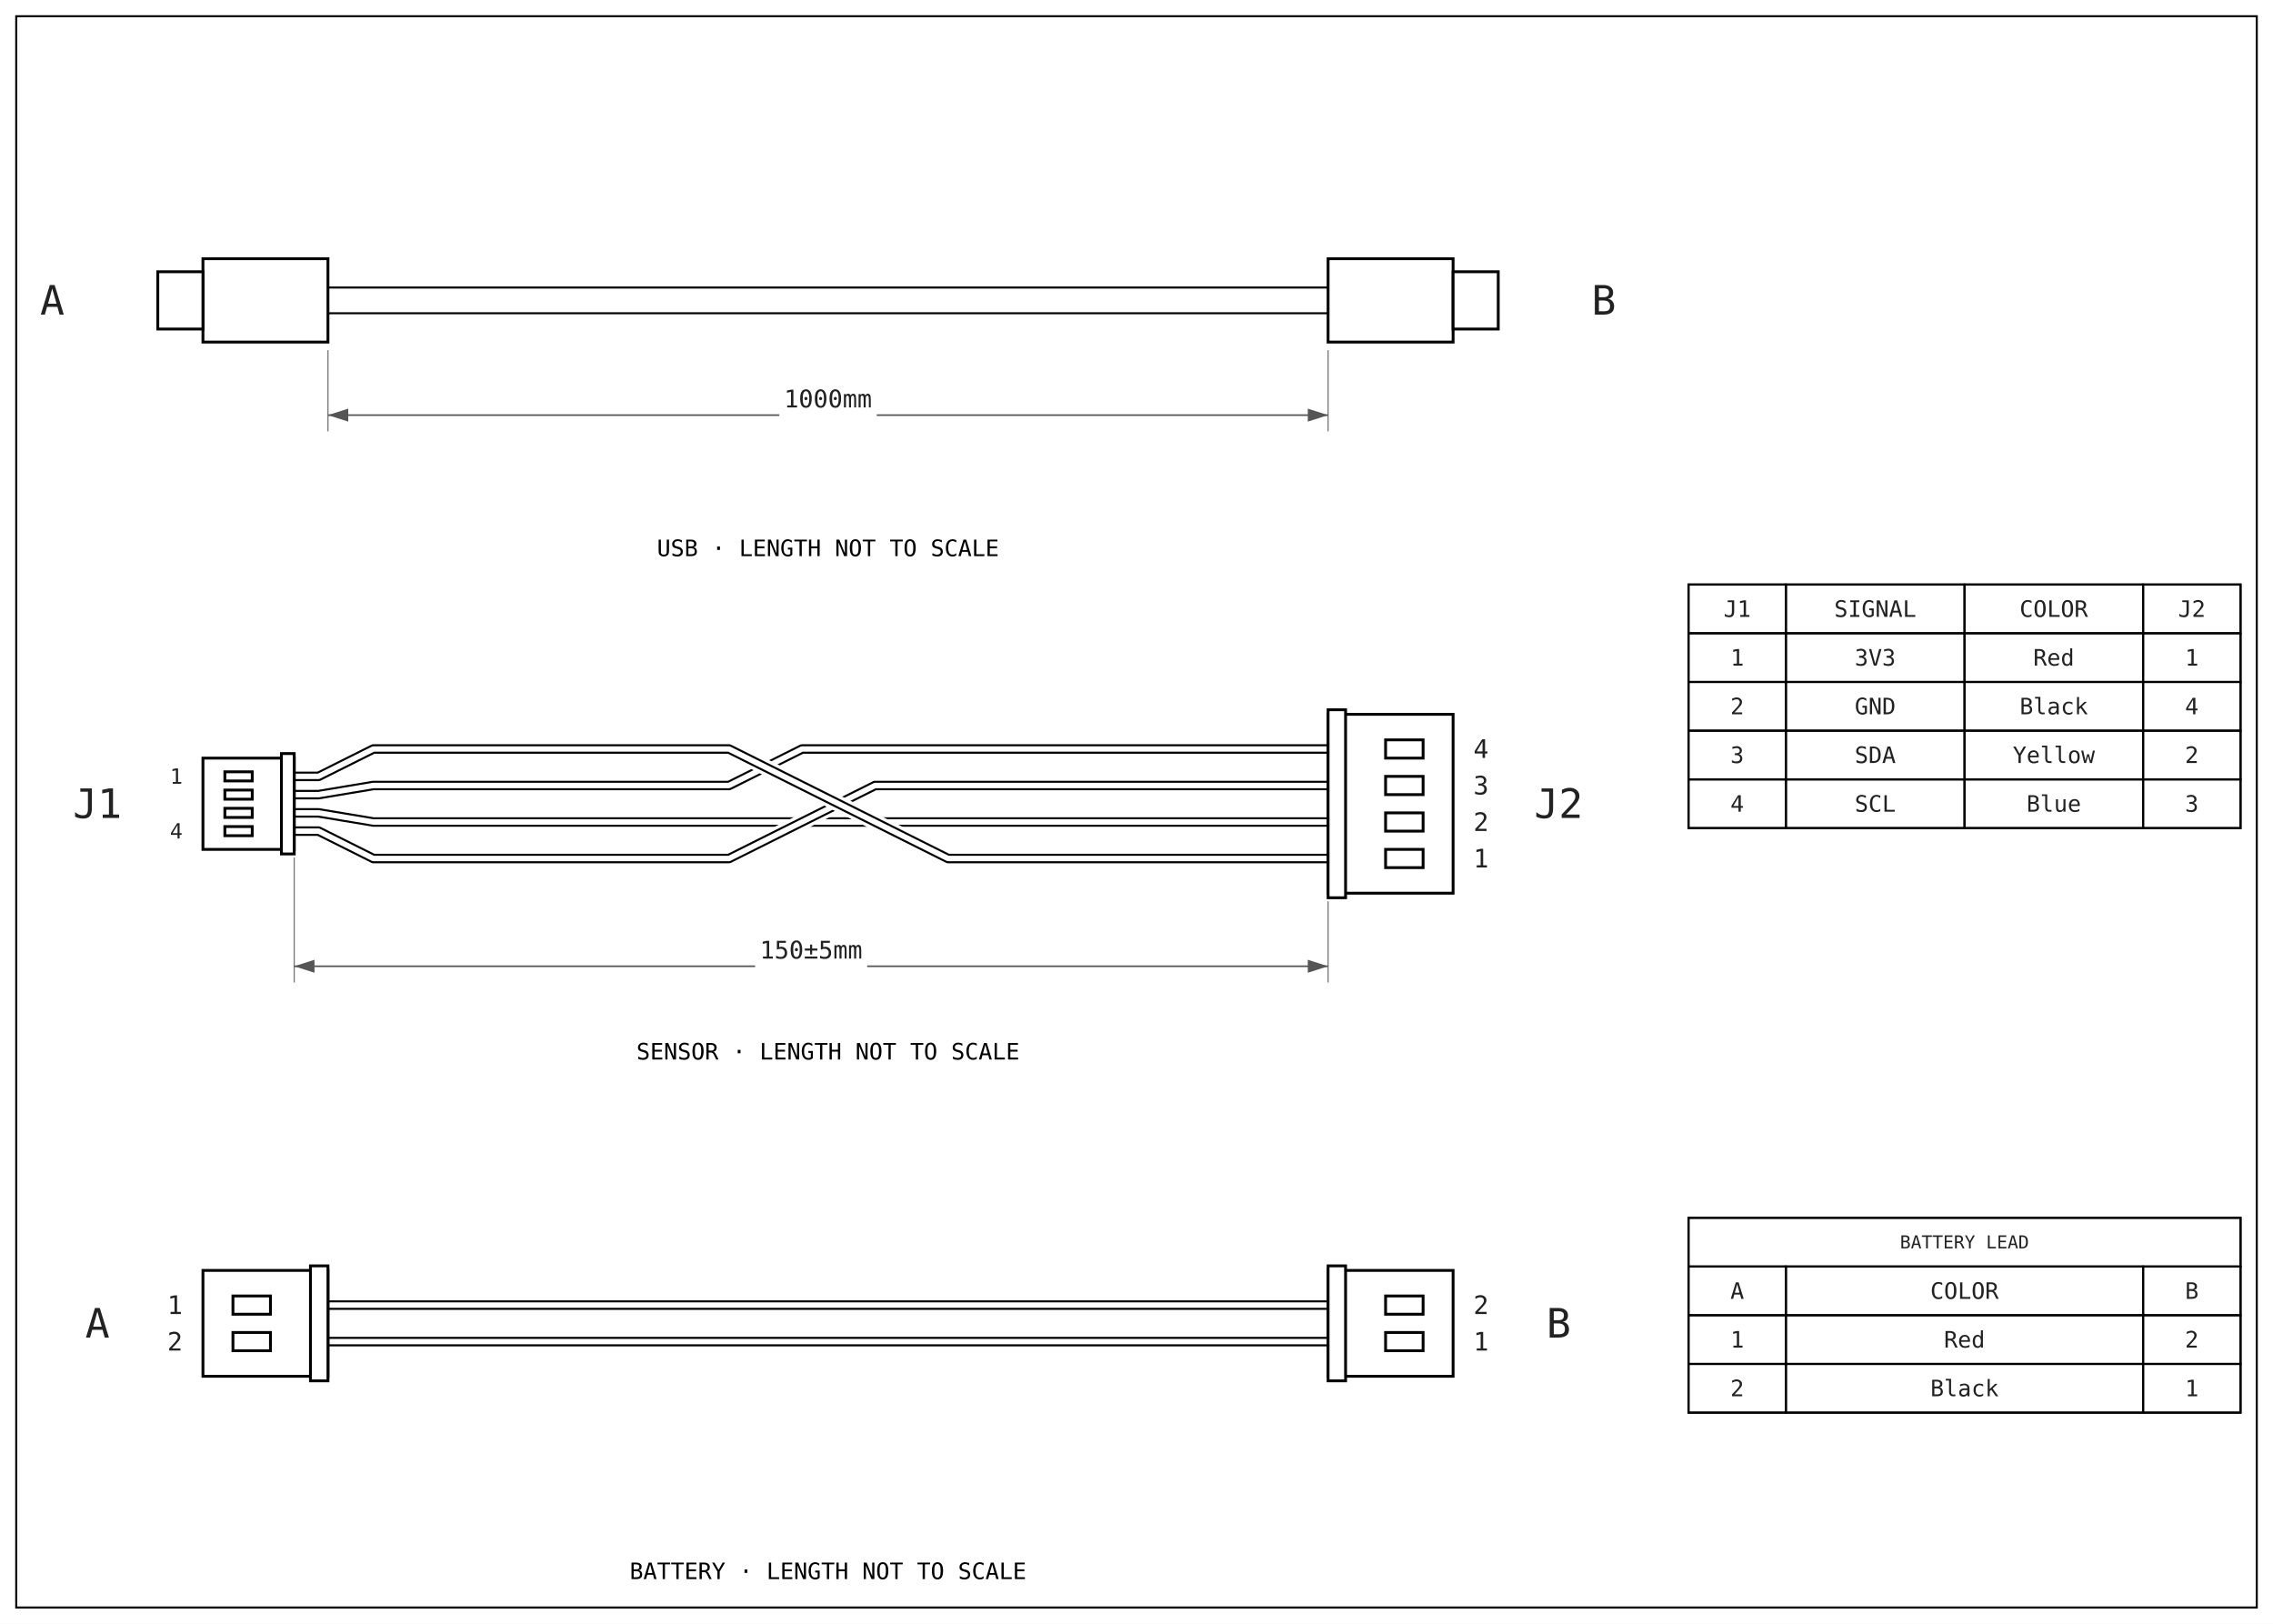
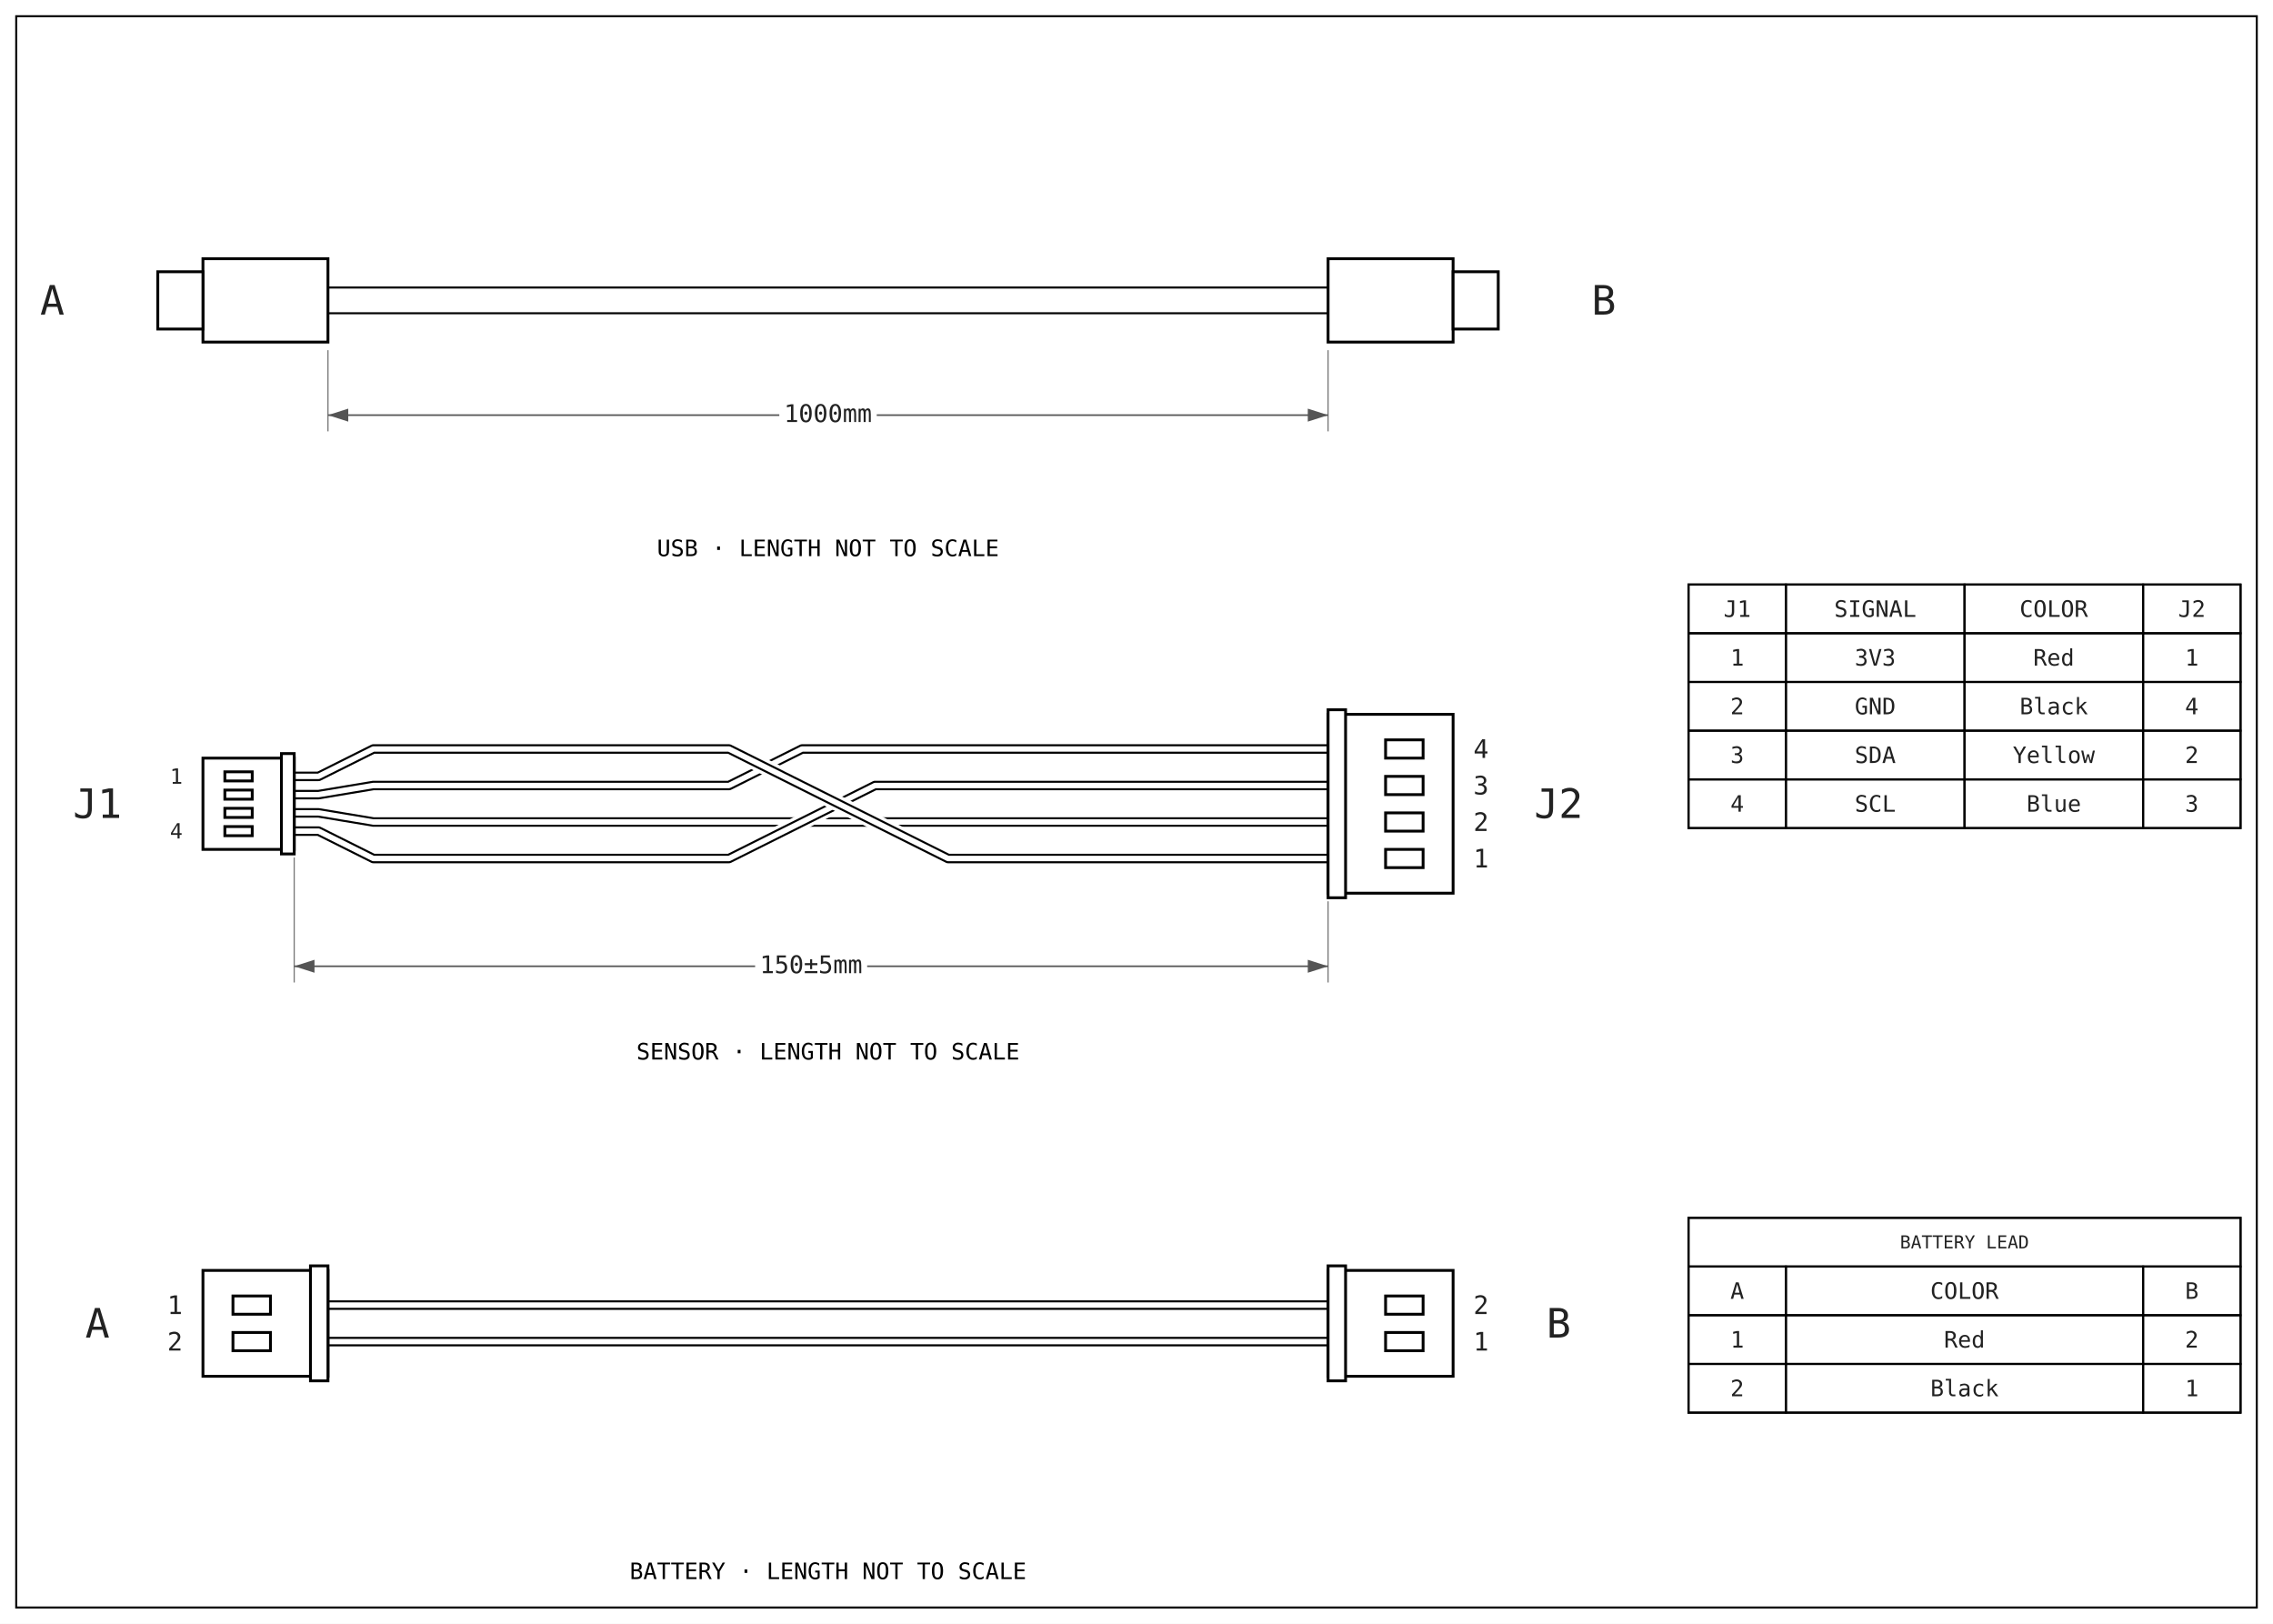
<svg xmlns="http://www.w3.org/2000/svg" width="280mm" height="200mm" viewBox="0 0 280 200" role="img" aria-label="page" style="font-family:monospace">
  <rect width="100%" height="100%" fill="white" />
  <rect x="2" y="2" width="276" height="196" fill="none" stroke="black" stroke-width="0.25" />
  <g data-drawing-wiring-harness-view-id="view_usb">
    <path d="M 39.4 37 L 43.4 37 L 160.6 37 L 164.6 37" fill="none" stroke="black" stroke-width="3.422" stroke-linejoin="round" />
    <path d="M 39.4 37 L 43.4 37 L 160.6 37 L 164.6 37" fill="none" stroke="white" stroke-width="2.922" stroke-linejoin="round" />
    <rect x="25" y="31.867" width="15.4" height="10.267" fill="white" stroke="black" stroke-width="0.35" />
    <rect x="19.439" y="33.471" width="5.561" height="7.058" fill="white" stroke="black" stroke-width="0.35" />
    <rect x="163.6" y="31.867" width="15.4" height="10.267" fill="white" stroke="black" stroke-width="0.35" />
    <rect x="179" y="33.471" width="5.561" height="7.058" fill="white" stroke="black" stroke-width="0.35" />
    <text x="6.439" y="38.75" font-size="5" text-anchor="middle" fill="#222">A</text>
    <text x="197.561" y="38.75" font-size="5" text-anchor="middle" fill="#222">B</text>
    <g data-drawing-dimension-line-id="view_usb:length" fill="none" stroke="#555" stroke-width="0.2">
      <path data-dimension-role="extension" d="M 40.4 43.133 L 40.4 53.133" stroke="#777" stroke-width="0.15" />
      <path data-dimension-role="extension" d="M 163.6 43.133 L 163.6 53.133" stroke="#777" stroke-width="0.15" />
      <path data-dimension-role="dimension" d="M 40.4 51.133 L 163.6 51.133" />
      <polygon points="40.4,51.133 42.9,50.333 42.9,51.933" fill="#555" stroke="none" />
      <polygon points="163.6,51.133 161.1,50.333 161.1,51.933" fill="#555" stroke="none" />
-       <g transform="translate(102 49.33333) rotate(0)">
-         <rect x="-6" y="-1.5" width="12" height="3.5" fill="white" stroke="none" />
+       <g transform="translate(102 51.13333) rotate(0)">
+         <rect x="-6" y="-1.75" width="12" height="3.5" fill="white" stroke="none" />
        <text xml:space="preserve" text-anchor="middle" dominant-baseline="middle" font-size="3" fill="#222" stroke="none">1000mm</text>
      </g>
    </g>
    <text x="102" y="68.5" text-anchor="middle" font-size="2.8">USB · LENGTH NOT TO SCALE</text>
  </g>
  <g data-drawing-wiring-harness-view-id="view_sensor">
    <path d="M 35.241 100.124 L 39.241 100.124 L 45.985 101.248 L 160.6 101.248 L 164.6 101.248" fill="none" stroke="white" stroke-width="1.969" stroke-linejoin="round" />
    <path d="M 35.241 100.124 L 39.241 100.124 L 45.985 101.248 L 160.6 101.248 L 164.6 101.248" fill="none" stroke="black" stroke-width="1.169" stroke-linejoin="round" />
    <path d="M 35.241 100.124 L 39.241 100.124 L 45.985 101.248 L 160.6 101.248 L 164.6 101.248" fill="none" stroke="white" stroke-width="0.669" stroke-linejoin="round" />
    <path d="M 35.241 97.876 L 39.241 97.876 L 45.985 96.752 L 89.804 96.752 L 98.796 92.255 L 160.6 92.255 L 164.6 92.255" fill="none" stroke="white" stroke-width="1.969" stroke-linejoin="round" />
    <path d="M 35.241 97.876 L 39.241 97.876 L 45.985 96.752 L 89.804 96.752 L 98.796 92.255 L 160.6 92.255 L 164.6 92.255" fill="none" stroke="black" stroke-width="1.169" stroke-linejoin="round" />
    <path d="M 35.241 97.876 L 39.241 97.876 L 45.985 96.752 L 89.804 96.752 L 98.796 92.255 L 160.6 92.255 L 164.6 92.255" fill="none" stroke="white" stroke-width="0.669" stroke-linejoin="round" />
    <path d="M 35.241 102.372 L 39.241 102.372 L 45.985 105.745 L 89.804 105.745 L 107.789 96.752 L 160.6 96.752 L 164.6 96.752" fill="none" stroke="white" stroke-width="1.969" stroke-linejoin="round" />
    <path d="M 35.241 102.372 L 39.241 102.372 L 45.985 105.745 L 89.804 105.745 L 107.789 96.752 L 160.6 96.752 L 164.6 96.752" fill="none" stroke="black" stroke-width="1.169" stroke-linejoin="round" />
    <path d="M 35.241 102.372 L 39.241 102.372 L 45.985 105.745 L 89.804 105.745 L 107.789 96.752 L 160.6 96.752 L 164.6 96.752" fill="none" stroke="white" stroke-width="0.669" stroke-linejoin="round" />
    <path d="M 35.241 95.628 L 39.241 95.628 L 45.985 92.255 L 89.804 92.255 L 116.782 105.745 L 160.6 105.745 L 164.6 105.745" fill="none" stroke="white" stroke-width="1.969" stroke-linejoin="round" />
    <path d="M 35.241 95.628 L 39.241 95.628 L 45.985 92.255 L 89.804 92.255 L 116.782 105.745 L 160.6 105.745 L 164.6 105.745" fill="none" stroke="black" stroke-width="1.169" stroke-linejoin="round" />
    <path d="M 35.241 95.628 L 39.241 95.628 L 45.985 92.255 L 89.804 92.255 L 116.782 105.745 L 160.6 105.745 L 164.6 105.745" fill="none" stroke="white" stroke-width="0.669" stroke-linejoin="round" />
    <rect x="25" y="93.38" width="11.241" height="11.241" fill="white" stroke="black" stroke-width="0.35" />
    <rect x="34.667" y="92.818" width="1.574" height="12.365" fill="white" stroke="black" stroke-width="0.35" />
    <rect x="27.698" y="95.066" width="3.372" height="1.124" fill="white" stroke="black" stroke-width="0.35" />
    <rect x="27.698" y="97.314" width="3.372" height="1.124" fill="white" stroke="black" stroke-width="0.35" />
    <rect x="27.698" y="99.562" width="3.372" height="1.124" fill="white" stroke="black" stroke-width="0.35" />
    <rect x="27.698" y="101.81" width="3.372" height="1.124" fill="white" stroke="black" stroke-width="0.35" />
    <rect x="163.6" y="87.984" width="15.4" height="22.032" fill="white" stroke="black" stroke-width="0.35" />
    <rect x="163.6" y="87.422" width="2.156" height="23.156" fill="white" stroke="black" stroke-width="0.35" />
    <rect x="170.684" y="104.62" width="4.62" height="2.248" fill="white" stroke="black" stroke-width="0.35" />
    <rect x="170.684" y="100.124" width="4.62" height="2.248" fill="white" stroke="black" stroke-width="0.35" />
    <rect x="170.684" y="95.628" width="4.62" height="2.248" fill="white" stroke="black" stroke-width="0.35" />
    <rect x="170.684" y="91.131" width="4.62" height="2.248" fill="white" stroke="black" stroke-width="0.35" />
    <text x="12" y="100.75" font-size="5" text-anchor="middle" fill="#222">J1</text>
    <text x="22.5" y="96.538" font-size="2.6" text-anchor="end" fill="#222">1</text>
    <text x="22.5" y="103.282" font-size="2.6" text-anchor="end" fill="#222">4</text>
    <text x="192" y="100.75" font-size="5" text-anchor="middle" fill="#222">J2</text>
    <text x="181.5" y="106.846" font-size="3.147" text-anchor="start" fill="#222">1</text>
    <text x="181.5" y="93.357" font-size="3.147" text-anchor="start" fill="#222">4</text>
    <text x="181.5" y="102.35" font-size="3.147" text-anchor="start" fill="#222">2</text>
    <text x="181.5" y="97.853" font-size="3.147" text-anchor="start" fill="#222">3</text>
    <g data-drawing-dimension-line-id="view_sensor:length" fill="none" stroke="#555" stroke-width="0.2">
      <path data-dimension-role="extension" d="M 36.241 105.62 L 36.241 121.016" stroke="#777" stroke-width="0.15" />
      <path data-dimension-role="extension" d="M 163.6 111.016 L 163.6 121.016" stroke="#777" stroke-width="0.15" />
      <path data-dimension-role="dimension" d="M 36.241 119.016 L 163.6 119.016" />
      <polygon points="36.241,119.016 38.741,118.216 38.741,119.816" fill="#555" stroke="none" />
      <polygon points="163.6,119.016 161.1,118.216 161.1,119.816" fill="#555" stroke="none" />
-       <g transform="translate(99.92044 117.2161) rotate(0)">
-         <rect x="-6.9" y="-1.5" width="13.8" height="3.5" fill="white" stroke="none" />
+       <g transform="translate(99.92044 119.0161) rotate(0)">
+         <rect x="-6.9" y="-1.75" width="13.8" height="3.5" fill="white" stroke="none" />
        <text xml:space="preserve" text-anchor="middle" dominant-baseline="middle" font-size="3" fill="#222" stroke="none">150±5mm</text>
      </g>
    </g>
    <text x="102" y="130.5" text-anchor="middle" font-size="2.8">SENSOR · LENGTH NOT TO SCALE</text>
  </g>
  <g data-drawing-wiring-harness-view-id="view_battery">
    <path d="M 39.4 160.752 L 43.4 160.752 L 160.6 160.752 L 164.6 160.752" fill="none" stroke="white" stroke-width="1.969" stroke-linejoin="round" />
    <path d="M 39.4 160.752 L 43.4 160.752 L 160.6 160.752 L 164.6 160.752" fill="none" stroke="black" stroke-width="1.169" stroke-linejoin="round" />
    <path d="M 39.4 160.752 L 43.4 160.752 L 160.6 160.752 L 164.6 160.752" fill="none" stroke="white" stroke-width="0.669" stroke-linejoin="round" />
    <path d="M 39.4 165.248 L 43.4 165.248 L 160.6 165.248 L 164.6 165.248" fill="none" stroke="white" stroke-width="1.969" stroke-linejoin="round" />
    <path d="M 39.4 165.248 L 43.4 165.248 L 160.6 165.248 L 164.6 165.248" fill="none" stroke="black" stroke-width="1.169" stroke-linejoin="round" />
    <path d="M 39.4 165.248 L 43.4 165.248 L 160.6 165.248 L 164.6 165.248" fill="none" stroke="white" stroke-width="0.669" stroke-linejoin="round" />
    <rect x="25" y="156.48" width="15.4" height="13.039" fill="white" stroke="black" stroke-width="0.35" />
    <rect x="38.244" y="155.918" width="2.156" height="14.164" fill="white" stroke="black" stroke-width="0.35" />
    <rect x="28.696" y="159.628" width="4.62" height="2.248" fill="white" stroke="black" stroke-width="0.35" />
    <rect x="28.696" y="164.124" width="4.62" height="2.248" fill="white" stroke="black" stroke-width="0.35" />
    <rect x="163.6" y="156.48" width="15.4" height="13.039" fill="white" stroke="black" stroke-width="0.35" />
    <rect x="163.6" y="155.918" width="2.156" height="14.164" fill="white" stroke="black" stroke-width="0.35" />
    <rect x="170.684" y="164.124" width="4.62" height="2.248" fill="white" stroke="black" stroke-width="0.35" />
    <rect x="170.684" y="159.628" width="4.62" height="2.248" fill="white" stroke="black" stroke-width="0.35" />
    <text x="12" y="164.75" font-size="5" text-anchor="middle" fill="#222">A</text>
    <text x="22.5" y="161.853" font-size="3.147" text-anchor="end" fill="#222">1</text>
    <text x="22.5" y="166.35" font-size="3.147" text-anchor="end" fill="#222">2</text>
    <text x="192" y="164.75" font-size="5" text-anchor="middle" fill="#222">B</text>
    <text x="181.5" y="166.35" font-size="3.147" text-anchor="start" fill="#222">1</text>
    <text x="181.5" y="161.853" font-size="3.147" text-anchor="start" fill="#222">2</text>
    <text x="102" y="194.5" text-anchor="middle" font-size="2.8">BATTERY · LENGTH NOT TO SCALE</text>
  </g>
  <g data-drawing-table-id="sensor_wiring">
    <rect x="208" y="72" width="68" height="30" fill="white" stroke="black" stroke-width="0.25" />
    <g data-drawing-table-cell-id="sensor_wiring_0_0">
      <rect x="208" y="72" width="12" height="6" fill="none" stroke="black" stroke-width="0.25" />
      <text x="214" y="75.98" font-size="2.8" text-anchor="middle" fill="#222">J1</text>
    </g>
    <g data-drawing-table-cell-id="sensor_wiring_0_1">
      <rect x="220" y="72" width="22" height="6" fill="none" stroke="black" stroke-width="0.25" />
      <text x="231" y="75.98" font-size="2.8" text-anchor="middle" fill="#222">SIGNAL</text>
    </g>
    <g data-drawing-table-cell-id="sensor_wiring_0_2">
      <rect x="242" y="72" width="22" height="6" fill="none" stroke="black" stroke-width="0.25" />
      <text x="253" y="75.98" font-size="2.8" text-anchor="middle" fill="#222">COLOR</text>
    </g>
    <g data-drawing-table-cell-id="sensor_wiring_0_3">
      <rect x="264" y="72" width="12" height="6" fill="none" stroke="black" stroke-width="0.25" />
      <text x="270" y="75.98" font-size="2.8" text-anchor="middle" fill="#222">J2</text>
    </g>
    <g data-drawing-table-cell-id="sensor_wiring_1_0">
      <rect x="208" y="78" width="12" height="6" fill="none" stroke="black" stroke-width="0.25" />
      <text x="214" y="81.98" font-size="2.8" text-anchor="middle" fill="#222">1</text>
    </g>
    <g data-drawing-table-cell-id="sensor_wiring_1_1">
      <rect x="220" y="78" width="22" height="6" fill="none" stroke="black" stroke-width="0.25" />
      <text x="231" y="81.98" font-size="2.8" text-anchor="middle" fill="#222">3V3</text>
    </g>
    <g data-drawing-table-cell-id="sensor_wiring_1_2">
      <rect x="242" y="78" width="22" height="6" fill="none" stroke="black" stroke-width="0.25" />
      <text x="253" y="81.98" font-size="2.8" text-anchor="middle" fill="#222">Red</text>
    </g>
    <g data-drawing-table-cell-id="sensor_wiring_1_3">
      <rect x="264" y="78" width="12" height="6" fill="none" stroke="black" stroke-width="0.25" />
      <text x="270" y="81.98" font-size="2.8" text-anchor="middle" fill="#222">1</text>
    </g>
    <g data-drawing-table-cell-id="sensor_wiring_2_0">
      <rect x="208" y="84" width="12" height="6" fill="none" stroke="black" stroke-width="0.25" />
      <text x="214" y="87.98" font-size="2.8" text-anchor="middle" fill="#222">2</text>
    </g>
    <g data-drawing-table-cell-id="sensor_wiring_2_1">
      <rect x="220" y="84" width="22" height="6" fill="none" stroke="black" stroke-width="0.25" />
      <text x="231" y="87.98" font-size="2.8" text-anchor="middle" fill="#222">GND</text>
    </g>
    <g data-drawing-table-cell-id="sensor_wiring_2_2">
      <rect x="242" y="84" width="22" height="6" fill="none" stroke="black" stroke-width="0.25" />
      <text x="253" y="87.98" font-size="2.8" text-anchor="middle" fill="#222">Black</text>
    </g>
    <g data-drawing-table-cell-id="sensor_wiring_2_3">
      <rect x="264" y="84" width="12" height="6" fill="none" stroke="black" stroke-width="0.25" />
      <text x="270" y="87.98" font-size="2.8" text-anchor="middle" fill="#222">4</text>
    </g>
    <g data-drawing-table-cell-id="sensor_wiring_3_0">
      <rect x="208" y="90" width="12" height="6" fill="none" stroke="black" stroke-width="0.25" />
      <text x="214" y="93.98" font-size="2.8" text-anchor="middle" fill="#222">3</text>
    </g>
    <g data-drawing-table-cell-id="sensor_wiring_3_1">
      <rect x="220" y="90" width="22" height="6" fill="none" stroke="black" stroke-width="0.25" />
      <text x="231" y="93.98" font-size="2.8" text-anchor="middle" fill="#222">SDA</text>
    </g>
    <g data-drawing-table-cell-id="sensor_wiring_3_2">
      <rect x="242" y="90" width="22" height="6" fill="none" stroke="black" stroke-width="0.25" />
      <text x="253" y="93.98" font-size="2.8" text-anchor="middle" fill="#222">Yellow</text>
    </g>
    <g data-drawing-table-cell-id="sensor_wiring_3_3">
      <rect x="264" y="90" width="12" height="6" fill="none" stroke="black" stroke-width="0.25" />
      <text x="270" y="93.98" font-size="2.8" text-anchor="middle" fill="#222">2</text>
    </g>
    <g data-drawing-table-cell-id="sensor_wiring_4_0">
      <rect x="208" y="96" width="12" height="6" fill="none" stroke="black" stroke-width="0.25" />
      <text x="214" y="99.98" font-size="2.8" text-anchor="middle" fill="#222">4</text>
    </g>
    <g data-drawing-table-cell-id="sensor_wiring_4_1">
      <rect x="220" y="96" width="22" height="6" fill="none" stroke="black" stroke-width="0.25" />
      <text x="231" y="99.98" font-size="2.8" text-anchor="middle" fill="#222">SCL</text>
    </g>
    <g data-drawing-table-cell-id="sensor_wiring_4_2">
      <rect x="242" y="96" width="22" height="6" fill="none" stroke="black" stroke-width="0.25" />
      <text x="253" y="99.98" font-size="2.8" text-anchor="middle" fill="#222">Blue</text>
    </g>
    <g data-drawing-table-cell-id="sensor_wiring_4_3">
      <rect x="264" y="96" width="12" height="6" fill="none" stroke="black" stroke-width="0.25" />
      <text x="270" y="99.98" font-size="2.8" text-anchor="middle" fill="#222">3</text>
    </g>
  </g>
  <g data-drawing-table-id="battery_wiring">
    <rect x="208" y="150" width="68" height="24" fill="white" stroke="black" stroke-width="0.25" />
    <g data-drawing-table-cell-id="battery_wiring_0_0">
      <rect x="208" y="150" width="68" height="6" fill="none" stroke="black" stroke-width="0.25" />
      <text x="242" y="153.77" font-size="2.2" text-anchor="middle" fill="#222">BATTERY LEAD</text>
    </g>
    <g data-drawing-table-cell-id="battery_wiring_1_0">
      <rect x="208" y="156" width="12" height="6" fill="none" stroke="black" stroke-width="0.25" />
      <text x="214" y="159.98" font-size="2.8" text-anchor="middle" fill="#222">A</text>
    </g>
    <g data-drawing-table-cell-id="battery_wiring_1_1">
      <rect x="220" y="156" width="44" height="6" fill="none" stroke="black" stroke-width="0.25" />
      <text x="242" y="159.98" font-size="2.8" text-anchor="middle" fill="#222">COLOR</text>
    </g>
    <g data-drawing-table-cell-id="battery_wiring_1_2">
      <rect x="264" y="156" width="12" height="6" fill="none" stroke="black" stroke-width="0.25" />
      <text x="270" y="159.98" font-size="2.8" text-anchor="middle" fill="#222">B</text>
    </g>
    <g data-drawing-table-cell-id="battery_wiring_2_0">
      <rect x="208" y="162" width="12" height="6" fill="none" stroke="black" stroke-width="0.25" />
      <text x="214" y="165.98" font-size="2.8" text-anchor="middle" fill="#222">1</text>
    </g>
    <g data-drawing-table-cell-id="battery_wiring_2_1">
      <rect x="220" y="162" width="44" height="6" fill="none" stroke="black" stroke-width="0.25" />
      <text x="242" y="165.98" font-size="2.8" text-anchor="middle" fill="#222">Red</text>
    </g>
    <g data-drawing-table-cell-id="battery_wiring_2_2">
      <rect x="264" y="162" width="12" height="6" fill="none" stroke="black" stroke-width="0.25" />
      <text x="270" y="165.98" font-size="2.8" text-anchor="middle" fill="#222">2</text>
    </g>
    <g data-drawing-table-cell-id="battery_wiring_3_0">
      <rect x="208" y="168" width="12" height="6" fill="none" stroke="black" stroke-width="0.25" />
      <text x="214" y="171.98" font-size="2.8" text-anchor="middle" fill="#222">2</text>
    </g>
    <g data-drawing-table-cell-id="battery_wiring_3_1">
      <rect x="220" y="168" width="44" height="6" fill="none" stroke="black" stroke-width="0.25" />
      <text x="242" y="171.98" font-size="2.8" text-anchor="middle" fill="#222">Black</text>
    </g>
    <g data-drawing-table-cell-id="battery_wiring_3_2">
      <rect x="264" y="168" width="12" height="6" fill="none" stroke="black" stroke-width="0.25" />
      <text x="270" y="171.98" font-size="2.8" text-anchor="middle" fill="#222">1</text>
    </g>
  </g>
</svg>
